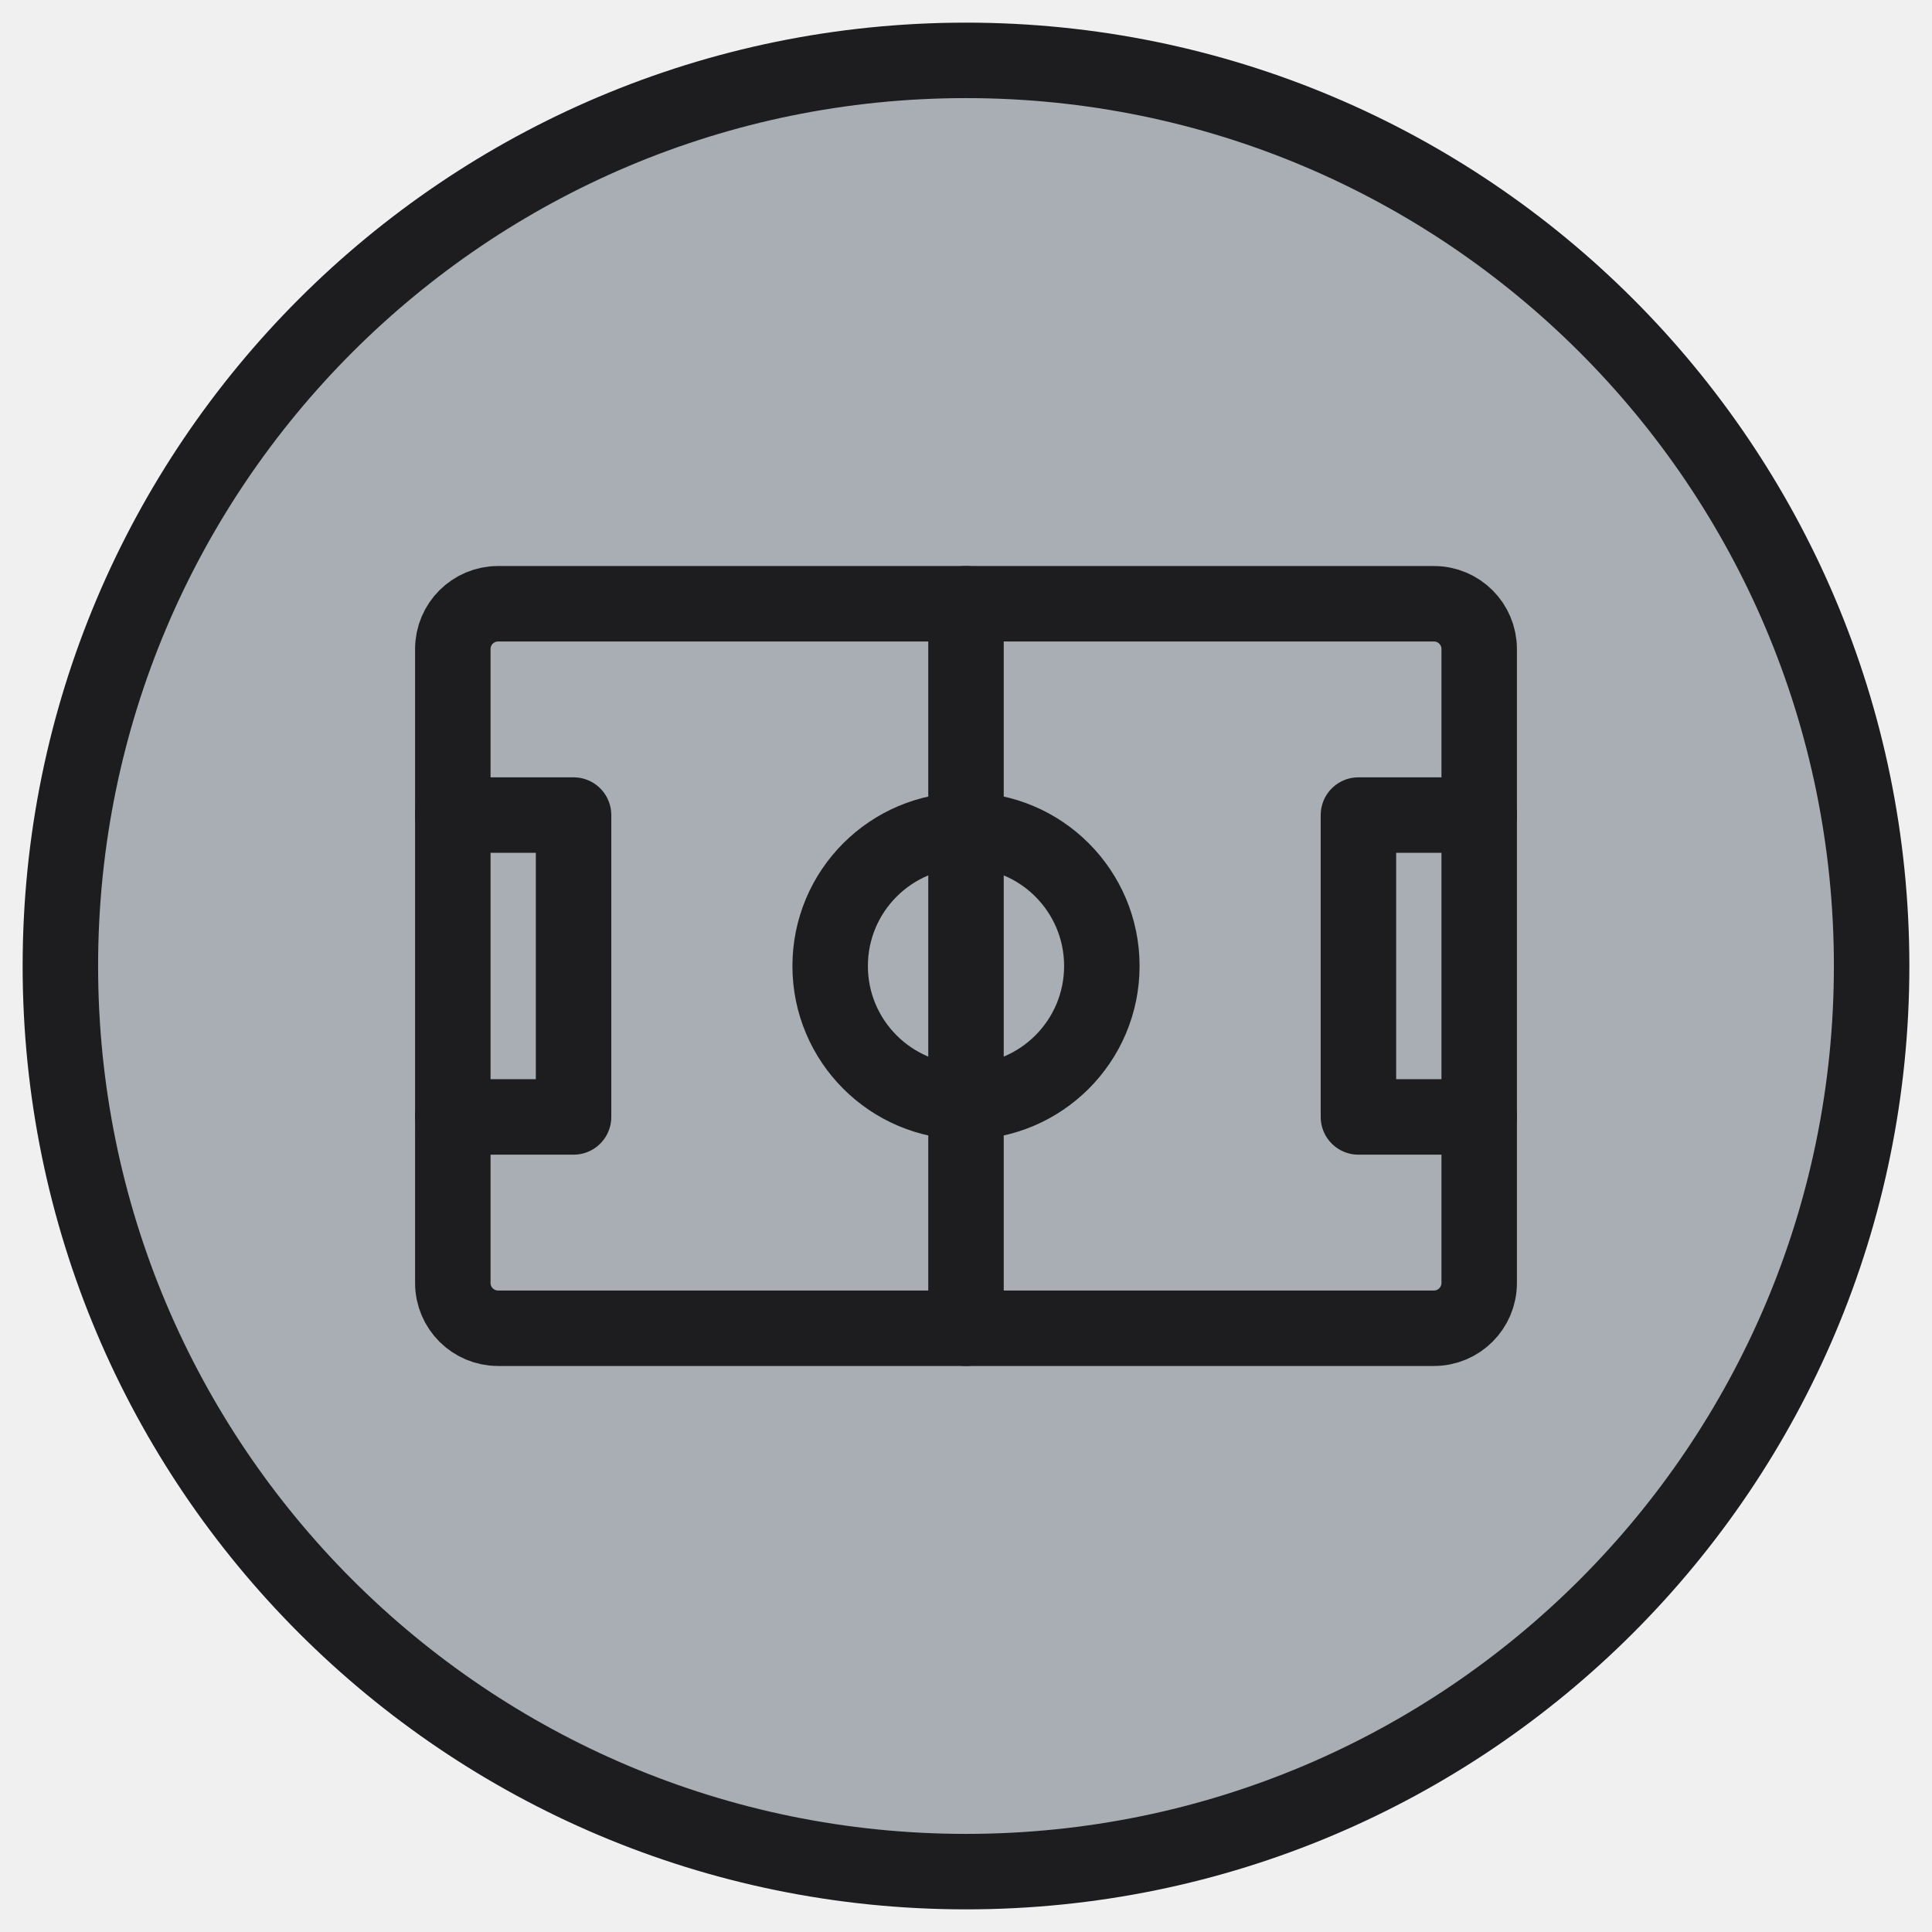
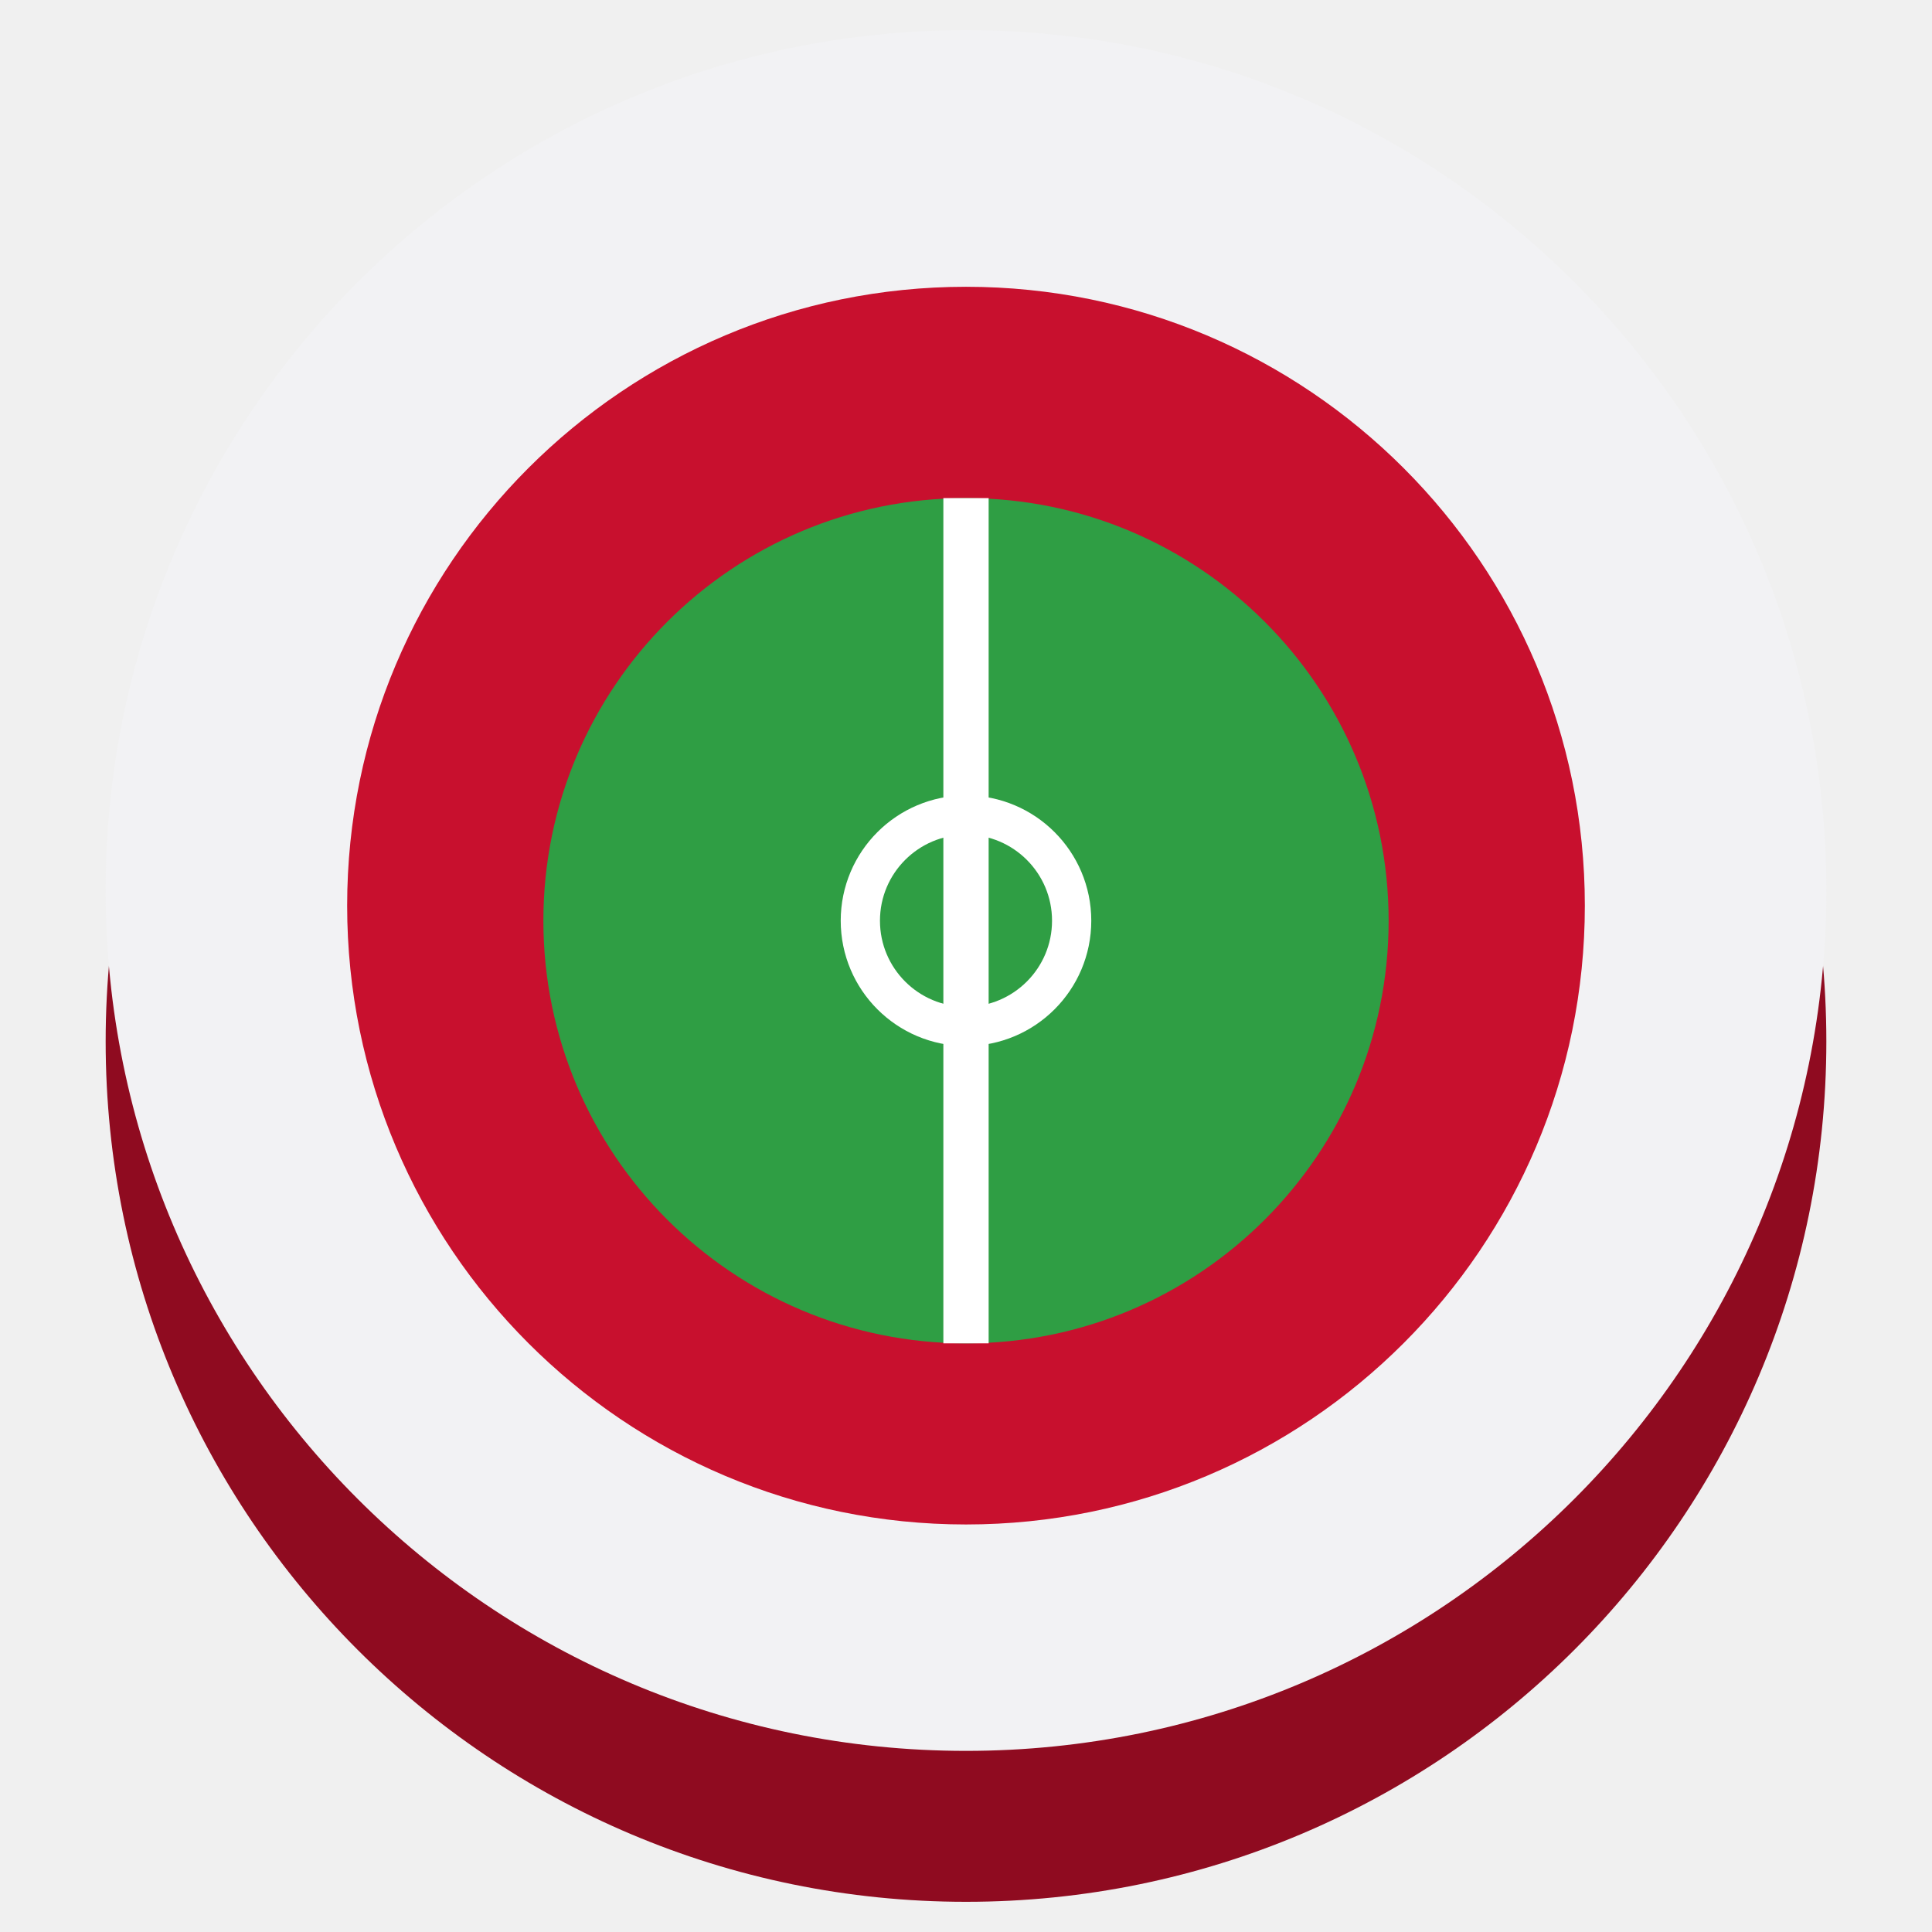
<svg xmlns="http://www.w3.org/2000/svg" viewBox="0 0 64 64">
-   <circle cx="32" cy="32" r="30" fill="#a9aeb4" stroke="#1d1d1f" stroke-width="2.5" />
-   <g fill="none" stroke="#1d1d1f" stroke-width="2.5" stroke-linecap="round" stroke-linejoin="round">
-     <rect x="15" y="20" width="34" height="24" rx="1.5" />
-     <path d="M32 20v24" />
-     <circle cx="32" cy="32" r="4.5" />
-     <path d="M15 27h4v10h-4M49 27h-4v10h4" />
-   </g>
+   <circle cx="32" cy="34.5" r="28.5" fill="#8f0b20" />
+   <circle cx="32" cy="29.5" r="28.5" fill="#f2f2f4" />
+   <circle cx="32" cy="30" r="20.5" fill="#c8102e" />
+   <circle cx="32" cy="30.5" r="14" fill="#2f9e44" />
+   <line x1="32" y1="16.5" x2="32" y2="44.5" stroke="#ffffff" stroke-width="1.5" />
+   <circle cx="32" cy="30.5" r="3.5" fill="none" stroke="#ffffff" stroke-width="1.3" />
</svg>
